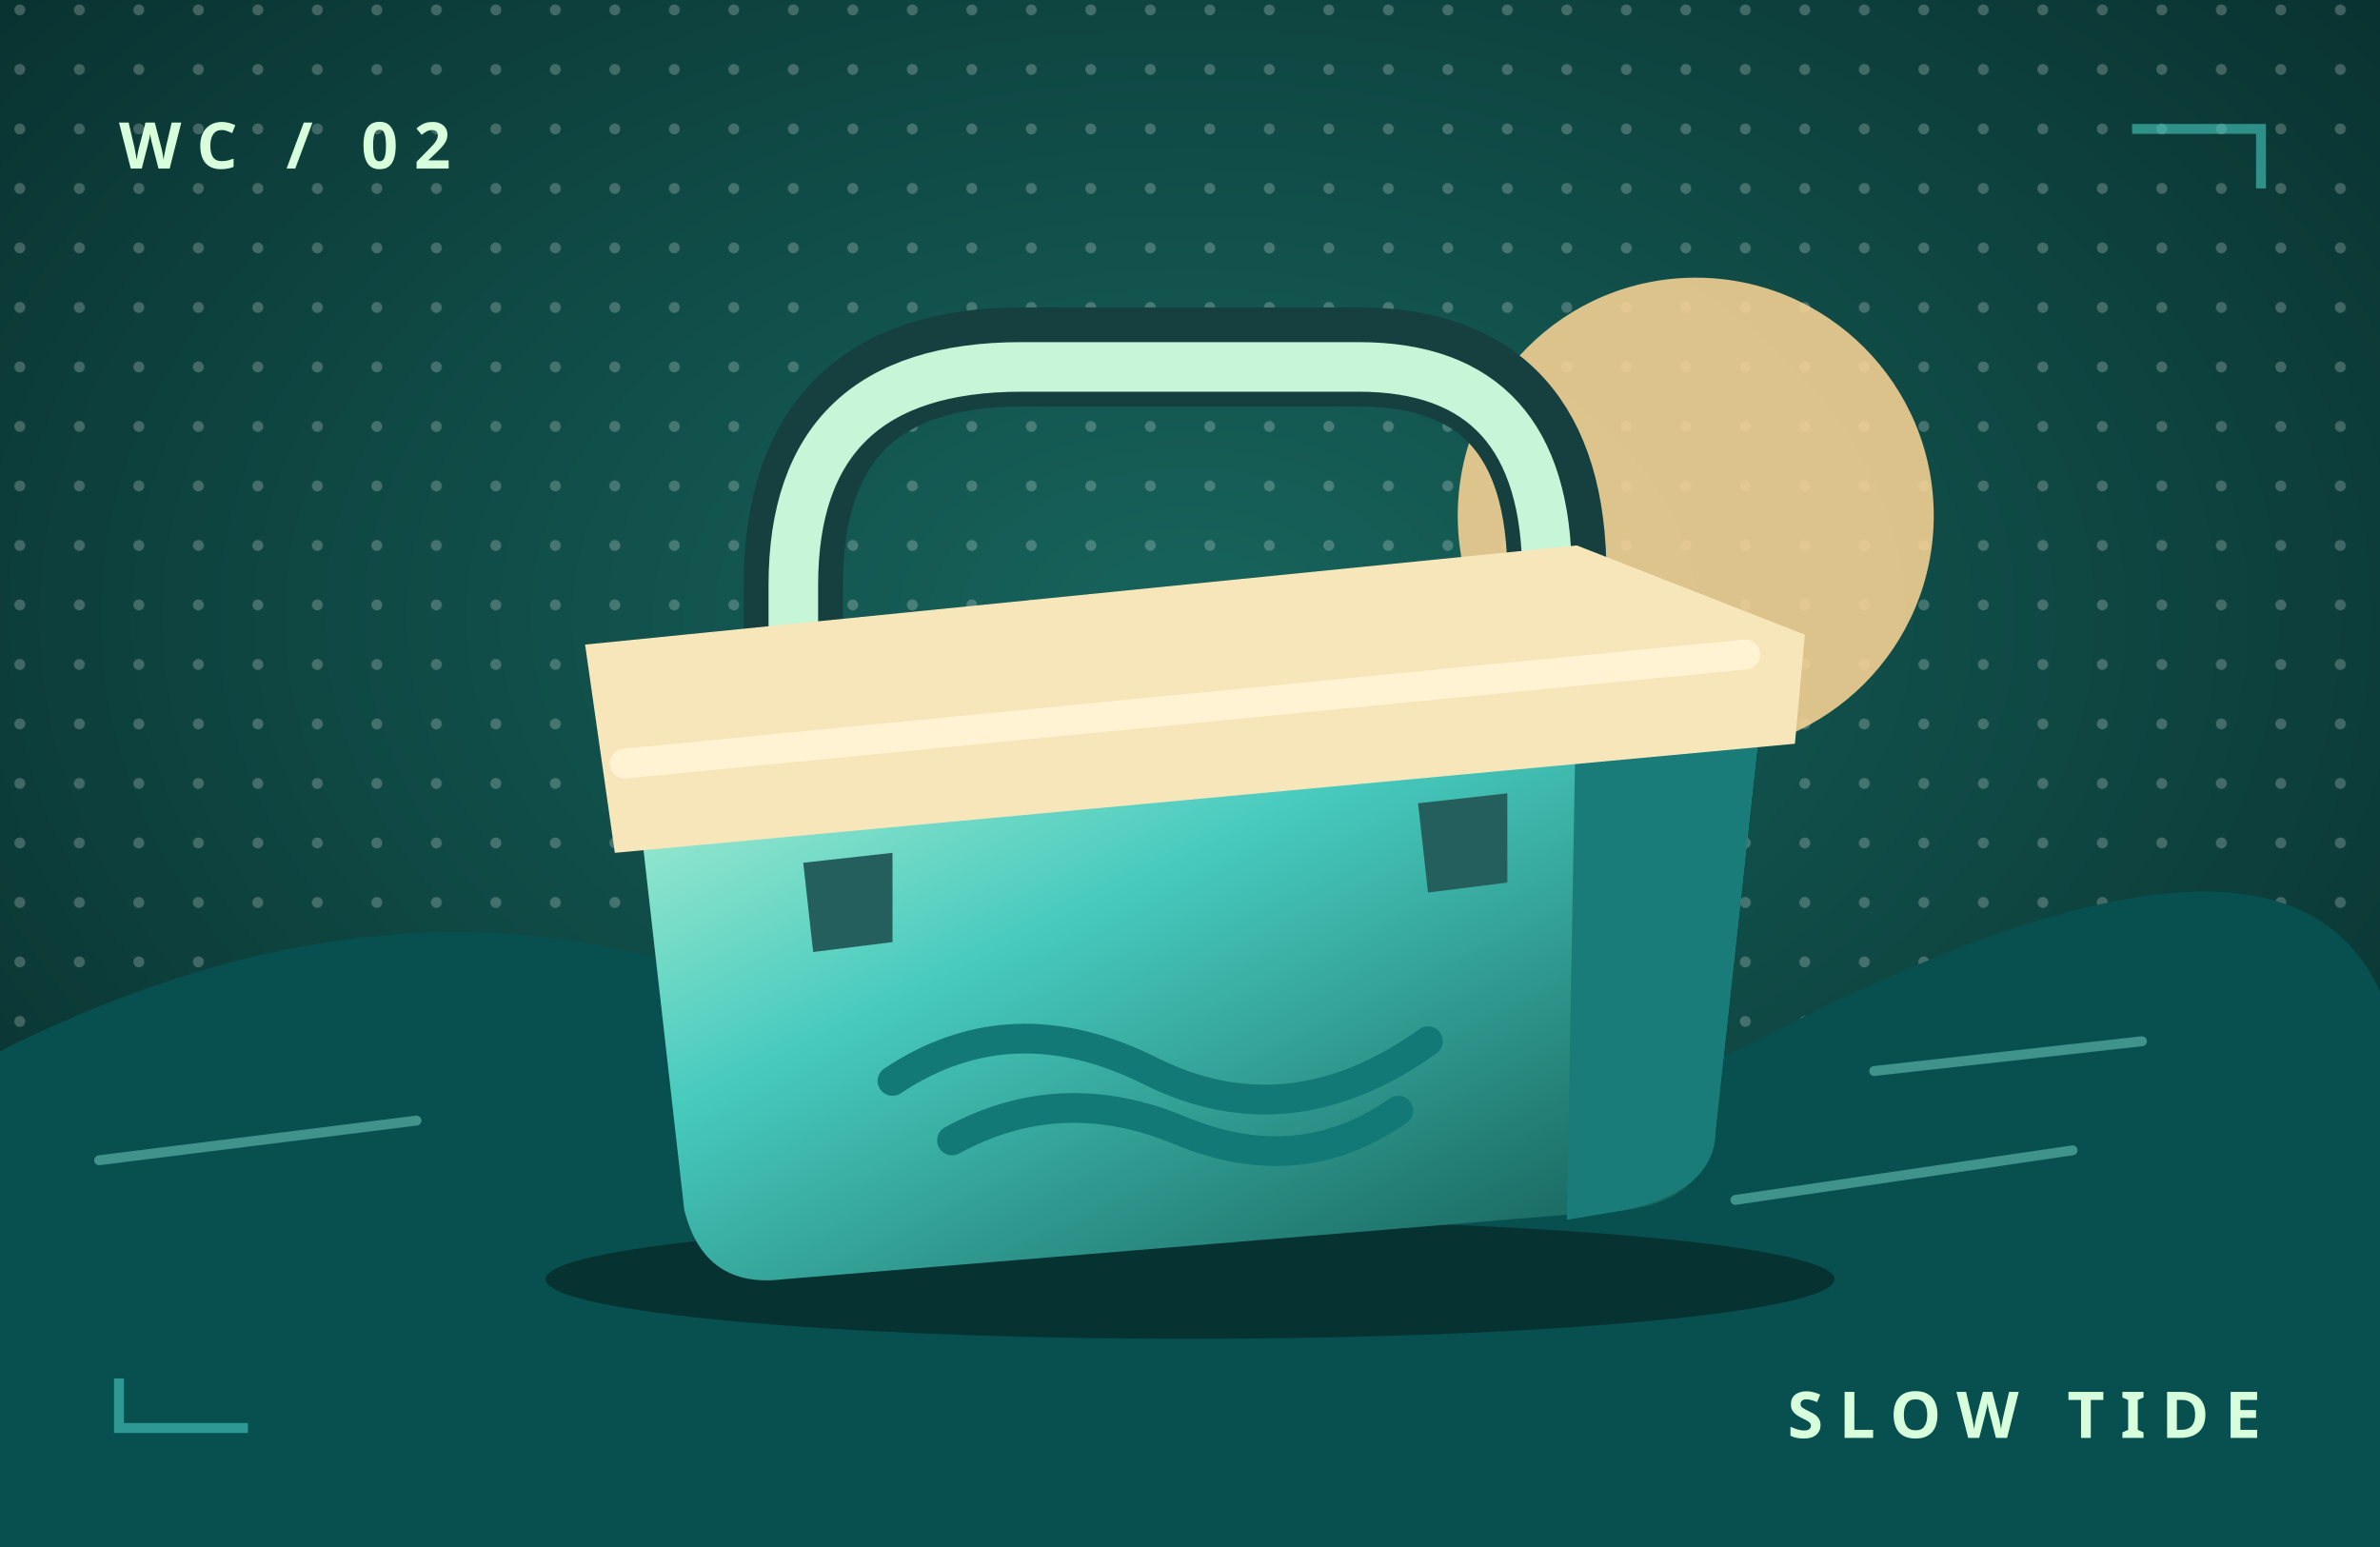
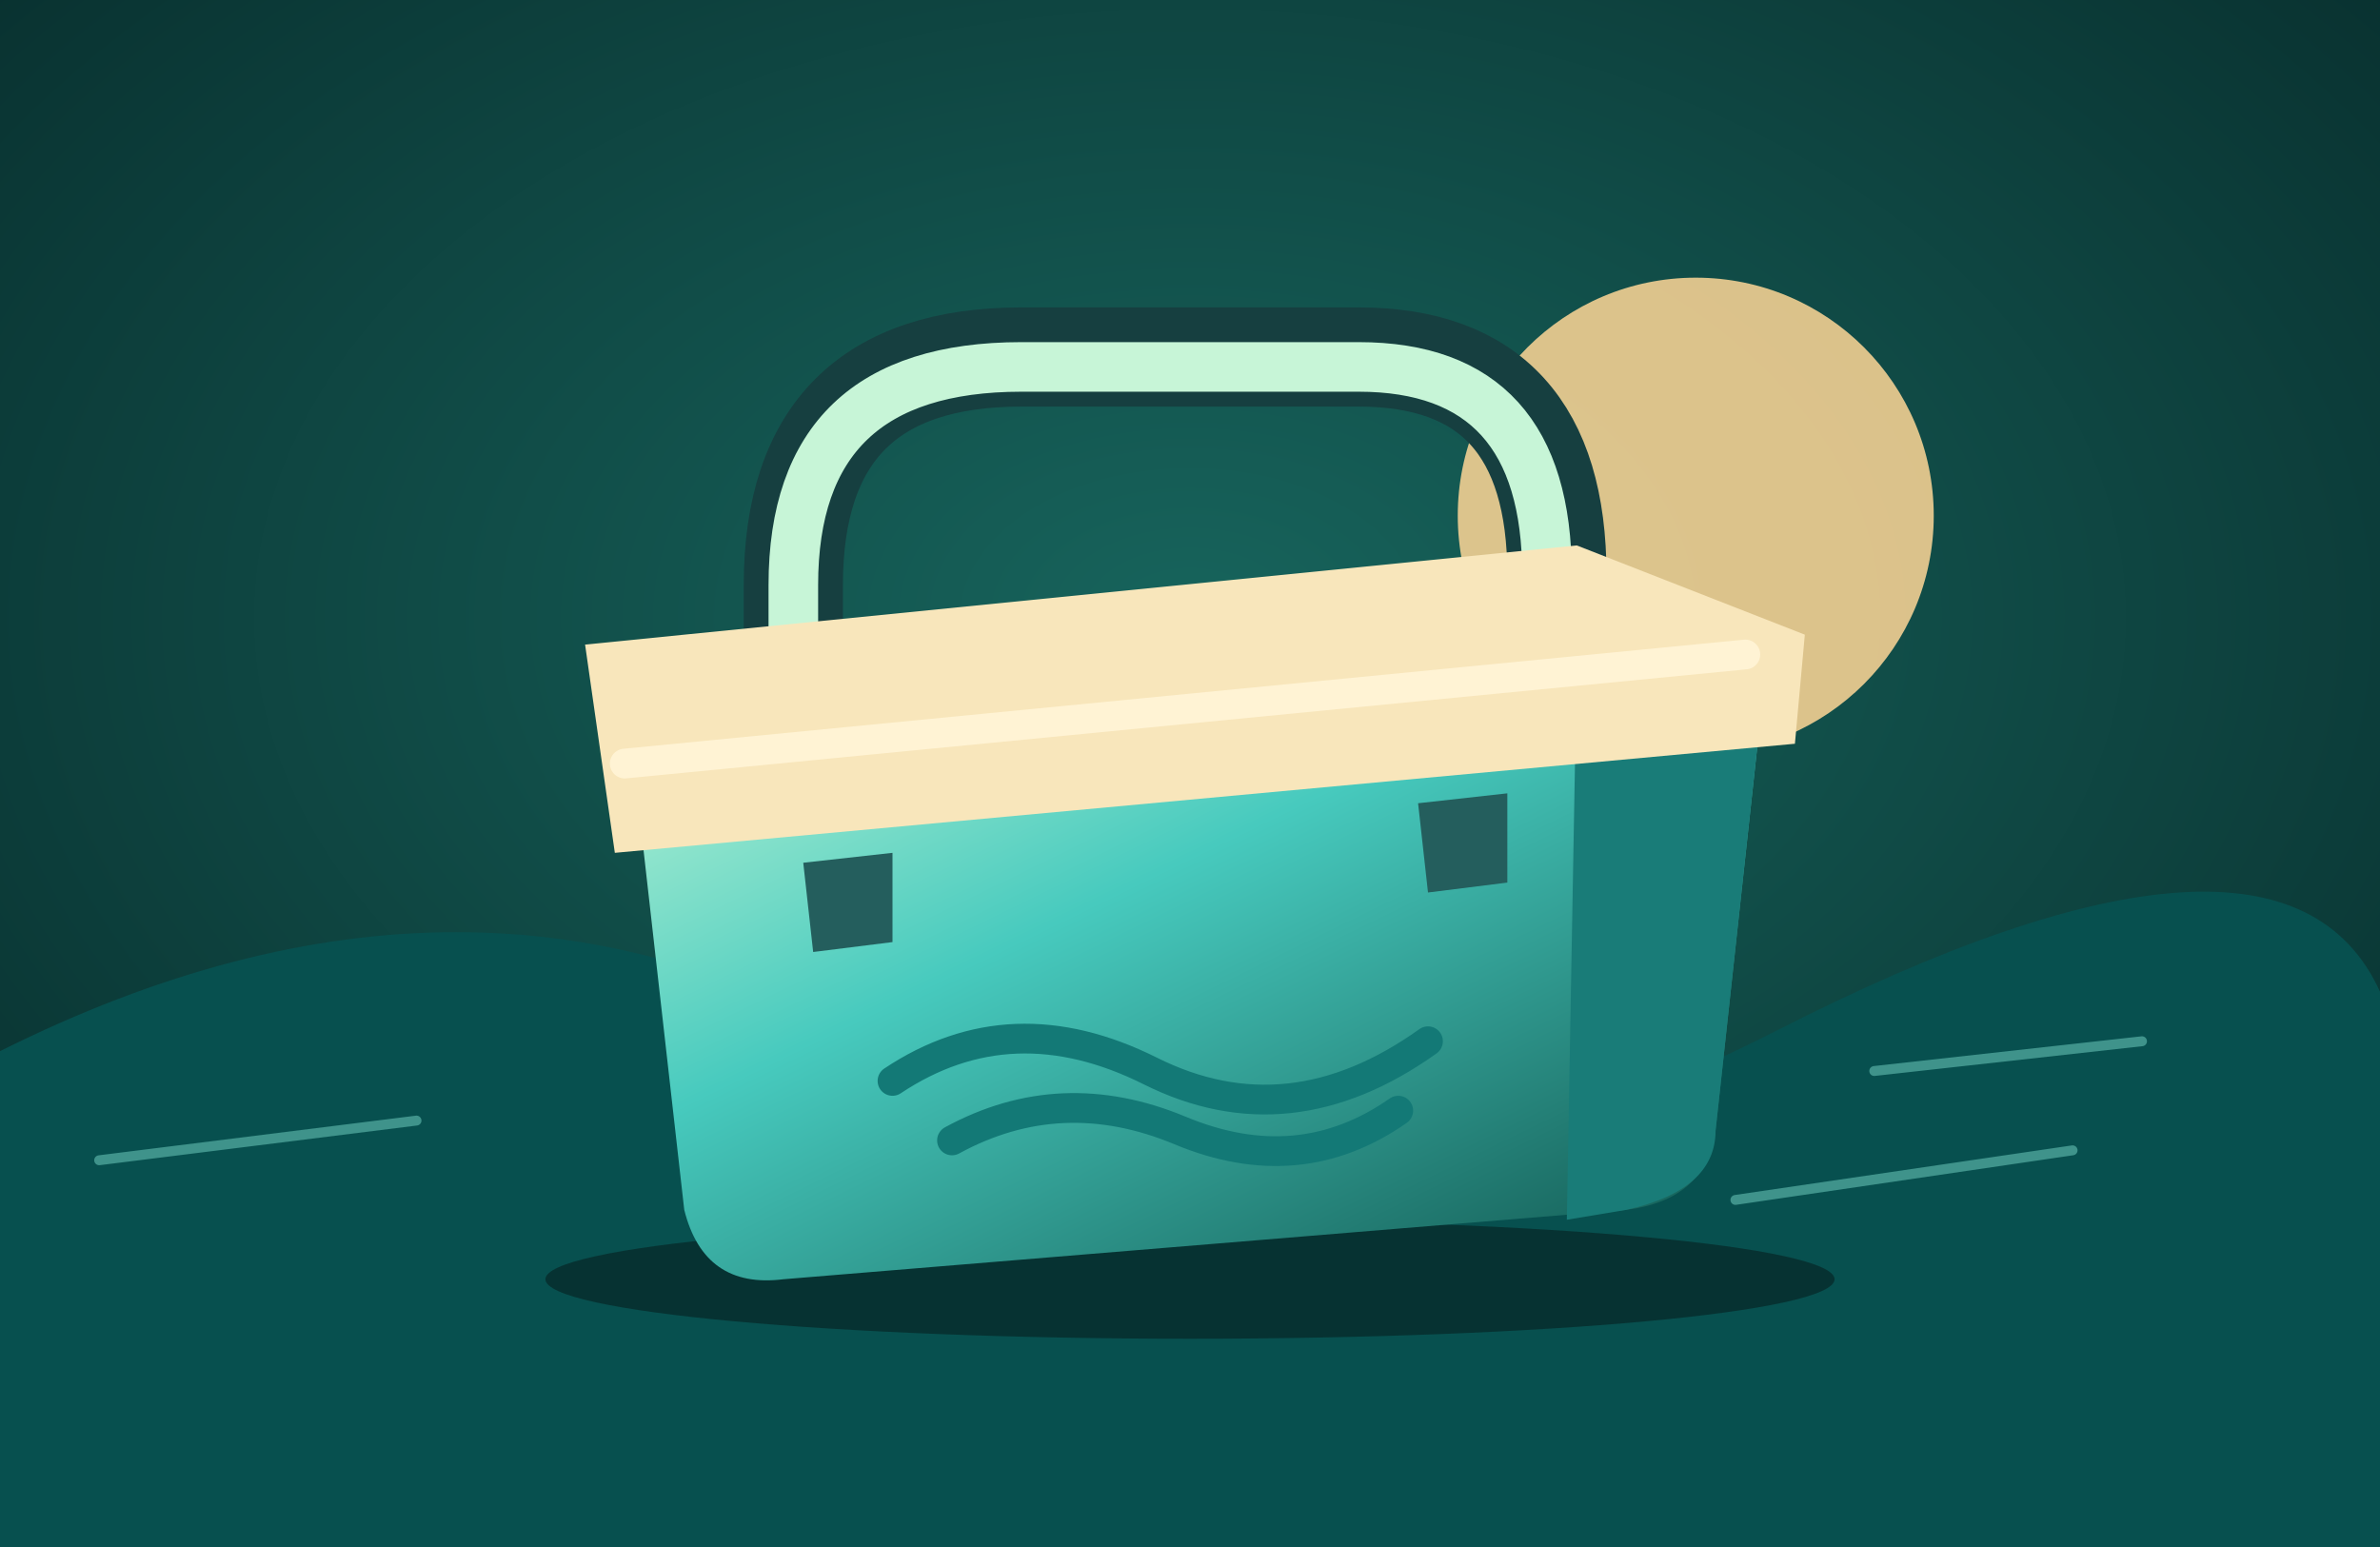
<svg xmlns="http://www.w3.org/2000/svg" viewBox="0 0 240 156" role="img">
  <defs>
    <radialGradient id="sky" cx="50%" cy="40%" r="78%">
      <stop stop-color="#17645c" />
      <stop offset="1" stop-color="#062727" />
    </radialGradient>
    <linearGradient id="metal" x1="0" y1="0" x2=".8" y2="1">
      <stop stop-color="#d7ffdb" />
      <stop offset=".48" stop-color="#47cabe" />
      <stop offset="1" stop-color="#17645c" />
    </linearGradient>
    <linearGradient id="edge" x2=".28" y2="1">
      <stop stop-color="#47cabe" />
      <stop offset="1" stop-color="#062727" />
    </linearGradient>
-     <pattern id="grain" width="6" height="6" patternUnits="userSpaceOnUse">
-       <circle cx="2" cy="1" r=".55" fill="#fff" opacity=".22" />
-     </pattern>
  </defs>
  <rect width="240" height="156" fill="url(#sky)" />
-   <rect width="240" height="156" fill="url(#grain)" />
  <g stroke-linecap="round" stroke-linejoin="round">
    <circle cx="171" cy="52" r="24" fill="#ffd797" opacity=".85" />
    <path d="M0 106q48-24 88 0t91-2 61-4v56H0" fill="#07504f" />
    <path d="m10 117 32-4m147-5 27-3m-41 16 34-5" stroke="#82e5d4" opacity=".45" />
    <ellipse cx="120" cy="129" rx="65" ry="6" fill="#062727" opacity=".72" />
    <path d="M80 74V59q0-23 23-23h34q20 0 20 22v13" fill="none" stroke="#163f40" stroke-width="10" />
    <path d="M80 68V59q0-22 23-22h34q19 0 19 21v11" fill="none" stroke="#c7f5d7" stroke-width="5" />
    <path d="m63 69 96-10 19 9-5 46q-1 7-9 8l-85 7q-8 1-10-7Z" fill="url(#metal)" />
    <path d="m159 67 19 1-5 46q0 6-9 8l-6 1Z" fill="#197c78" />
    <path d="m59 65 100-10 23 9-1 11-119 11Z" fill="#f8e6bb" />
    <path d="m63 77 113-11" stroke="#fff3d4" stroke-width="3" />
    <path d="M90 109q12-8 26-1t28-3m-48 10q11-6 23-1t22-2" fill="none" stroke="#137976" stroke-width="3" />
    <path d="m81 87 9-1v9l-8 1Zm62-6 9-1v9l-8 1Z" fill="#245e5d" />
  </g>
-   <g fill="#d7ffdb" font-family="system-ui,sans-serif" font-weight="700" font-size="6.5" letter-spacing="1.6">
-     <text x="12" y="17">WC / 02</text>
-     <text x="228" y="145" text-anchor="end">SLOW TIDE</text>
-   </g>
-   <path d="M12 139v5h13M228 19v-6h-13" fill="none" stroke="#47cabe" opacity=".6" />
</svg>
